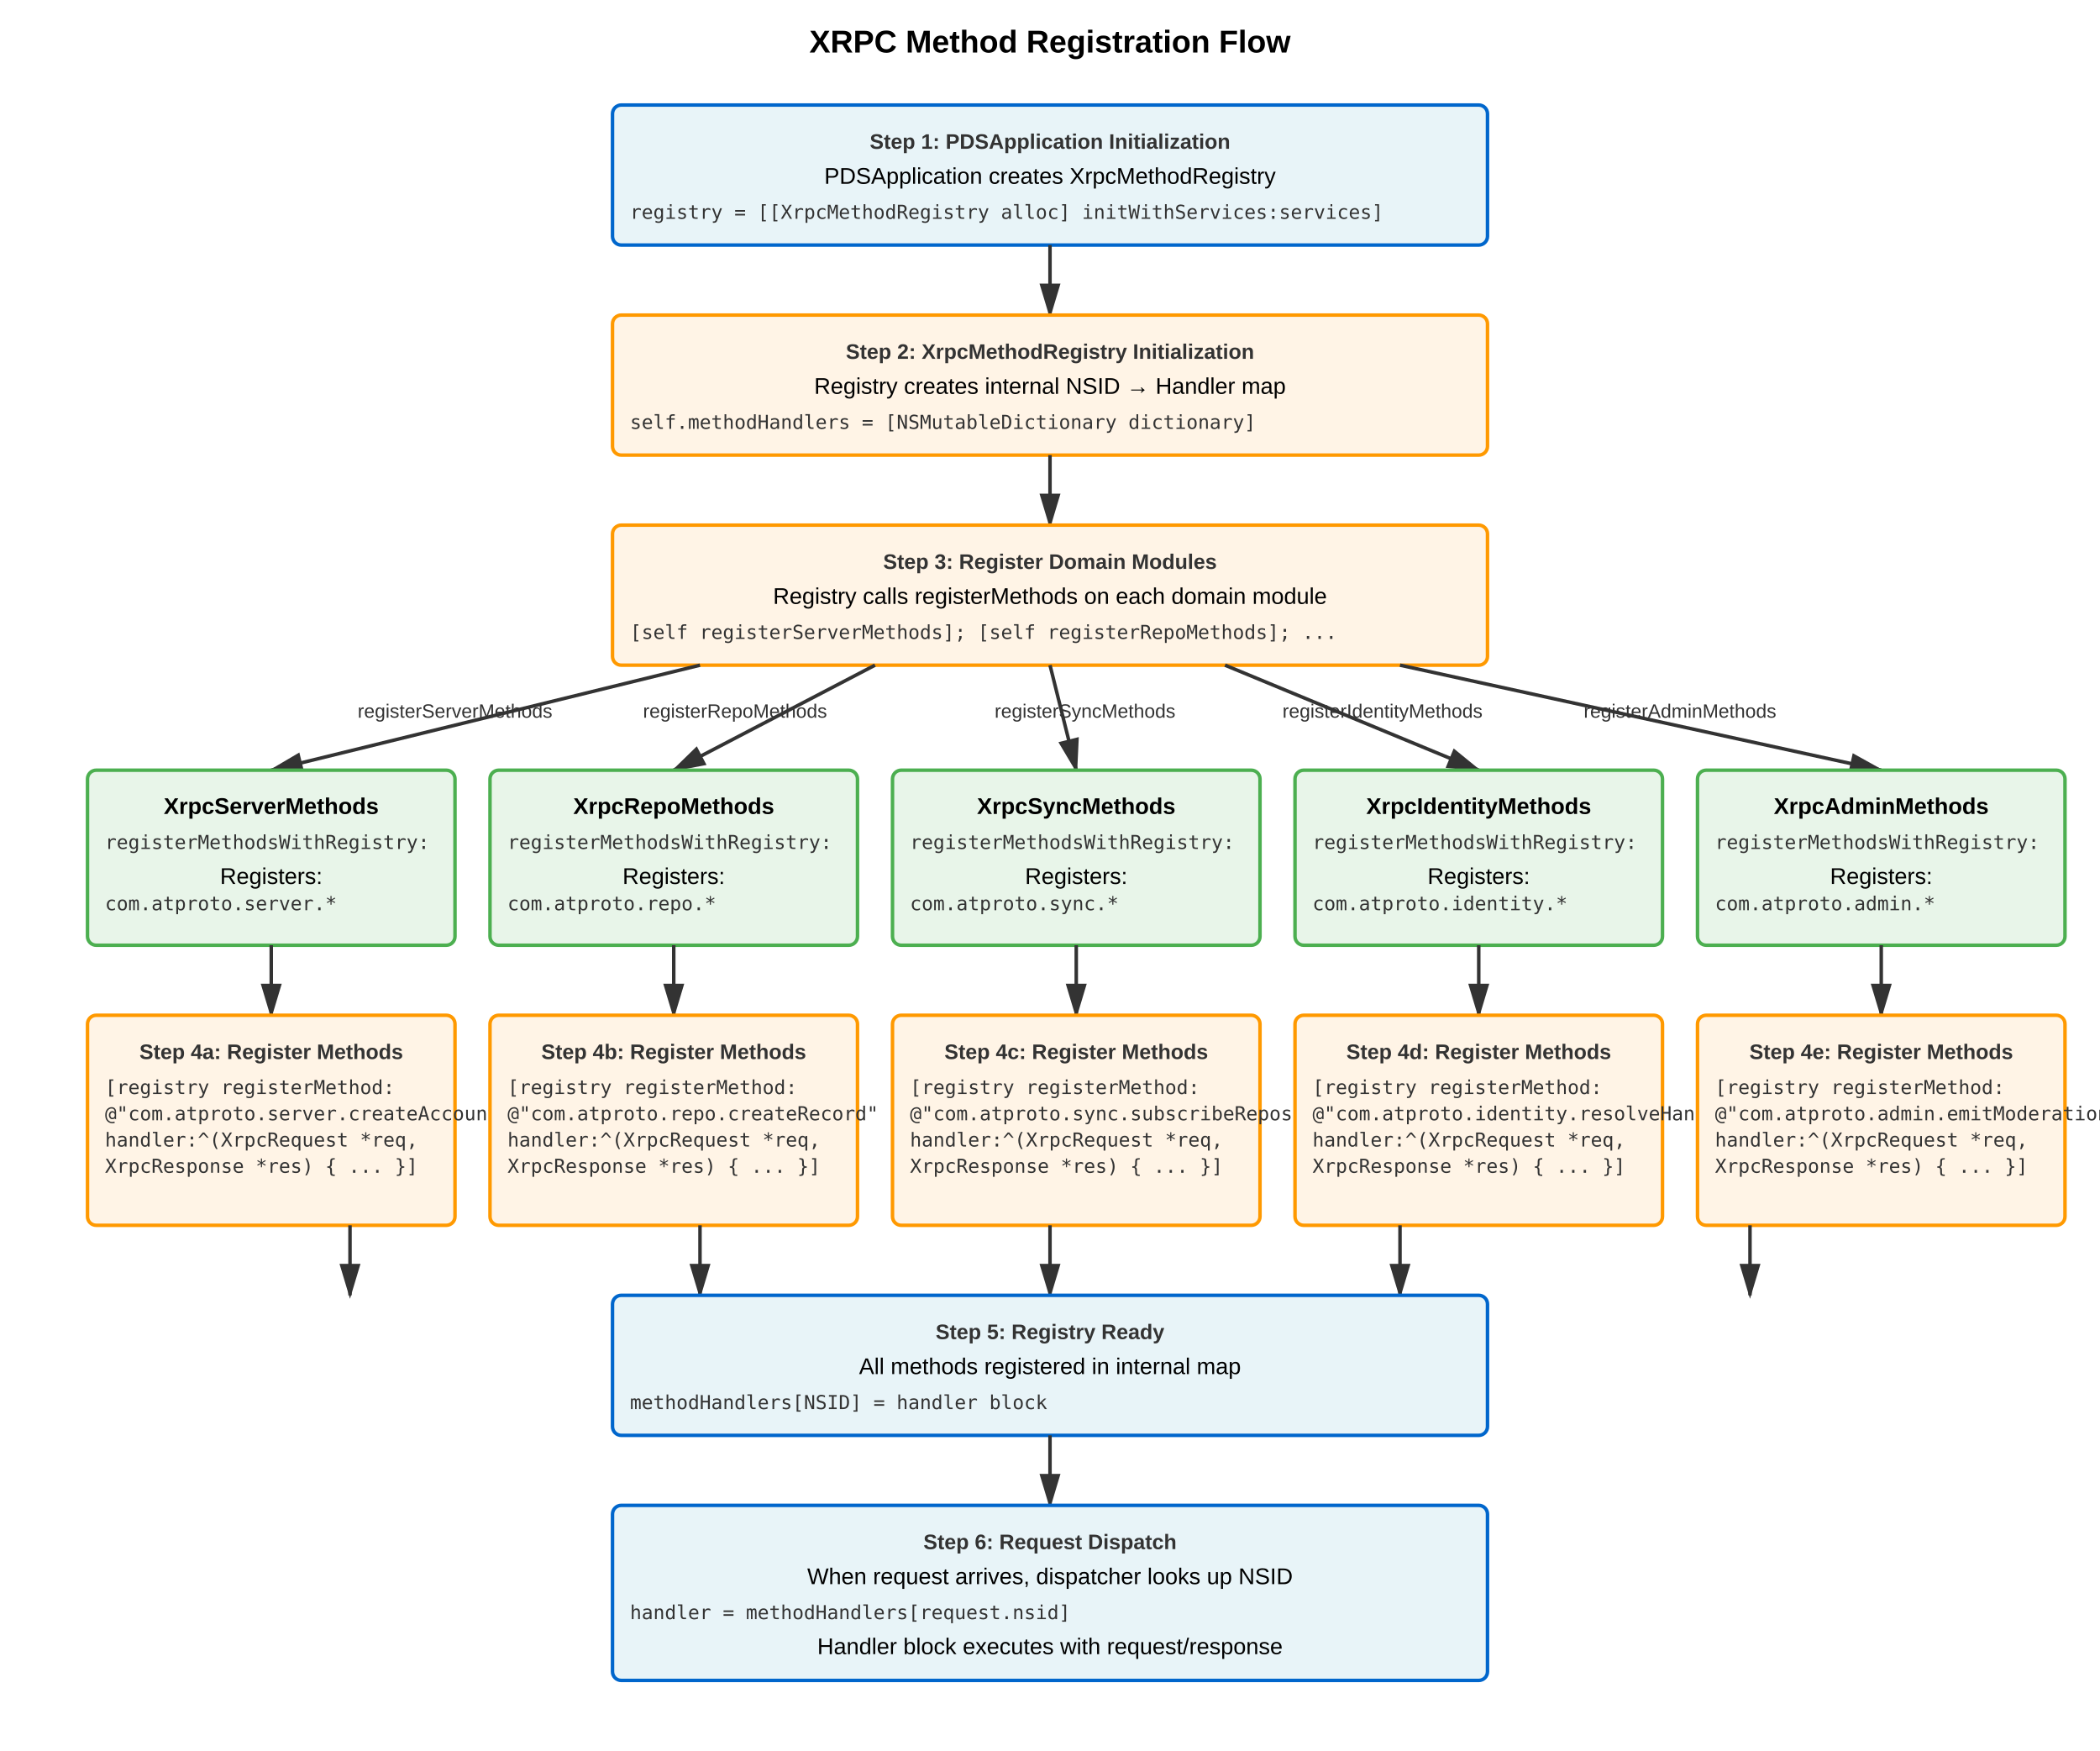
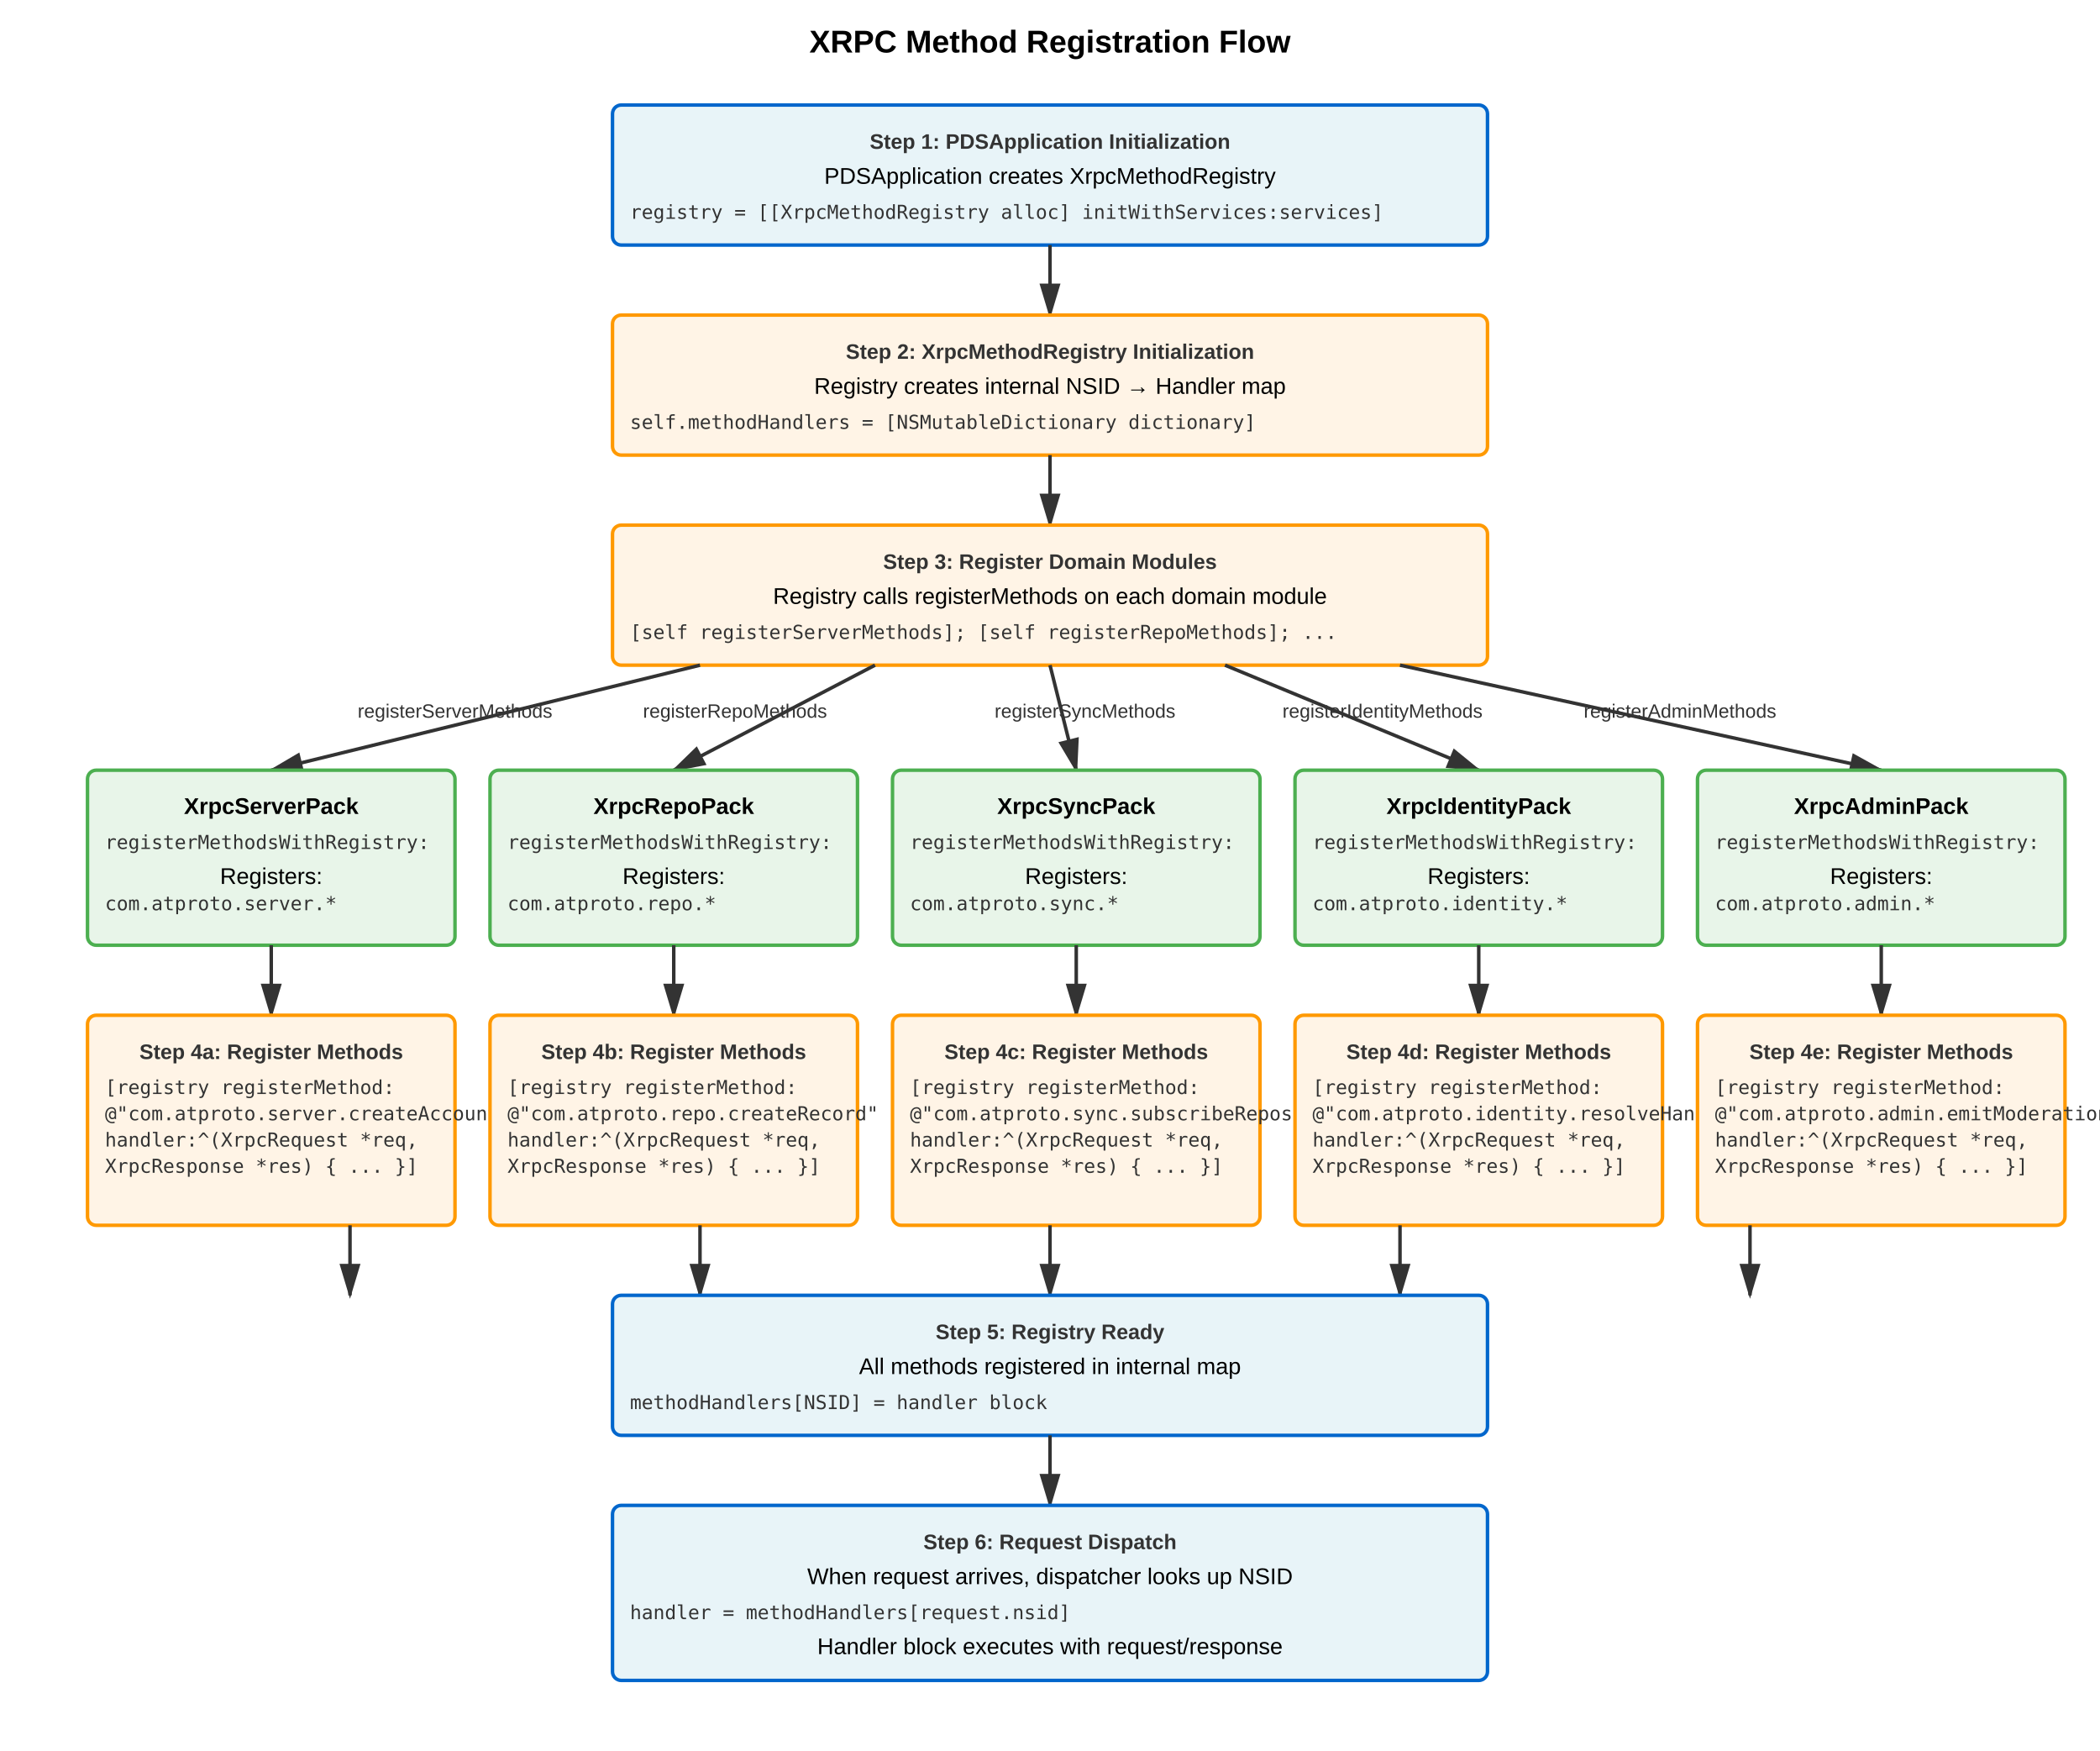
<svg xmlns="http://www.w3.org/2000/svg" viewBox="0 0 1200 1000">
  <defs>
    <style>
      .box { fill: #e8f4f8; stroke: #0066cc; stroke-width: 2; }
      .registry { fill: #fff4e6; stroke: #ff9900; stroke-width: 2; }
      .module { fill: #e8f5e9; stroke: #4caf50; stroke-width: 2; }
      .text { font-family: Arial, sans-serif; font-size: 13px; text-anchor: middle; }
      .title { font-family: Arial, sans-serif; font-size: 18px; font-weight: bold; text-anchor: middle; }
      .arrow { stroke: #333; stroke-width: 2; fill: none; marker-end: url(#arrowhead); }
      .label { font-family: Arial, sans-serif; font-size: 11px; fill: #333; text-anchor: middle; }
      .code { font-family: monospace; font-size: 11px; fill: #333; text-anchor: start; }
      .step { font-family: Arial, sans-serif; font-size: 12px; font-weight: bold; fill: #333; text-anchor: middle; }
    </style>
    <marker id="arrowhead" markerWidth="10" markerHeight="10" refX="9" refY="3" orient="auto">
      <polygon points="0 0, 10 3, 0 6" fill="#333" />
    </marker>
  </defs>
  <text x="600" y="30" class="title">XRPC Method Registration Flow</text>
  <rect x="350" y="60" width="500" height="80" class="box" rx="5" />
  <text x="600" y="85" class="step">Step 1: PDSApplication Initialization</text>
  <text x="600" y="105" class="text">PDSApplication creates XrpcMethodRegistry</text>
  <text x="360" y="125" class="code">registry = [[XrpcMethodRegistry alloc] initWithServices:services]</text>
  <path d="M 600 140 L 600 180" class="arrow" />
  <rect x="350" y="180" width="500" height="80" class="registry" rx="5" />
  <text x="600" y="205" class="step">Step 2: XrpcMethodRegistry Initialization</text>
  <text x="600" y="225" class="text">Registry creates internal NSID → Handler map</text>
  <text x="360" y="245" class="code">self.methodHandlers = [NSMutableDictionary dictionary]</text>
  <path d="M 600 260 L 600 300" class="arrow" />
  <rect x="350" y="300" width="500" height="80" class="registry" rx="5" />
  <text x="600" y="325" class="step">Step 3: Register Domain Modules</text>
  <text x="600" y="345" class="text">Registry calls registerMethods on each domain module</text>
  <text x="360" y="365" class="code">[self registerServerMethods]; [self registerRepoMethods]; ...</text>
  <path d="M 400 380 L 155 440" class="arrow" />
  <text x="260" y="410" class="label">registerServerMethods</text>
  <path d="M 500 380 L 385 440" class="arrow" />
  <text x="420" y="410" class="label">registerRepoMethods</text>
  <path d="M 600 380 L 615 440" class="arrow" />
  <text x="620" y="410" class="label">registerSyncMethods</text>
  <path d="M 700 380 L 845 440" class="arrow" />
  <text x="790" y="410" class="label">registerIdentityMethods</text>
  <path d="M 800 380 L 1075 440" class="arrow" />
  <text x="960" y="410" class="label">registerAdminMethods</text>
  <rect x="50" y="440" width="210" height="100" class="module" rx="5" />
-   <text x="155" y="465" class="text" font-weight="bold">XrpcServerMethods</text>
+   <text x="155" y="465" class="text" font-weight="bold">XrpcServerPack</text>
  <text x="60" y="485" class="code">registerMethodsWithRegistry:</text>
  <text x="155" y="505" class="text">Registers:</text>
  <text x="60" y="520" class="code">com.atproto.server.*</text>
  <rect x="280" y="440" width="210" height="100" class="module" rx="5" />
-   <text x="385" y="465" class="text" font-weight="bold">XrpcRepoMethods</text>
+   <text x="385" y="465" class="text" font-weight="bold">XrpcRepoPack</text>
  <text x="290" y="485" class="code">registerMethodsWithRegistry:</text>
  <text x="385" y="505" class="text">Registers:</text>
  <text x="290" y="520" class="code">com.atproto.repo.*</text>
  <rect x="510" y="440" width="210" height="100" class="module" rx="5" />
-   <text x="615" y="465" class="text" font-weight="bold">XrpcSyncMethods</text>
+   <text x="615" y="465" class="text" font-weight="bold">XrpcSyncPack</text>
  <text x="520" y="485" class="code">registerMethodsWithRegistry:</text>
  <text x="615" y="505" class="text">Registers:</text>
  <text x="520" y="520" class="code">com.atproto.sync.*</text>
  <rect x="740" y="440" width="210" height="100" class="module" rx="5" />
-   <text x="845" y="465" class="text" font-weight="bold">XrpcIdentityMethods</text>
+   <text x="845" y="465" class="text" font-weight="bold">XrpcIdentityPack</text>
  <text x="750" y="485" class="code">registerMethodsWithRegistry:</text>
  <text x="845" y="505" class="text">Registers:</text>
  <text x="750" y="520" class="code">com.atproto.identity.*</text>
  <rect x="970" y="440" width="210" height="100" class="module" rx="5" />
-   <text x="1075" y="465" class="text" font-weight="bold">XrpcAdminMethods</text>
+   <text x="1075" y="465" class="text" font-weight="bold">XrpcAdminPack</text>
  <text x="980" y="485" class="code">registerMethodsWithRegistry:</text>
  <text x="1075" y="505" class="text">Registers:</text>
  <text x="980" y="520" class="code">com.atproto.admin.*</text>
  <path d="M 155 540 L 155 580" class="arrow" />
  <path d="M 385 540 L 385 580" class="arrow" />
  <path d="M 615 540 L 615 580" class="arrow" />
  <path d="M 845 540 L 845 580" class="arrow" />
  <path d="M 1075 540 L 1075 580" class="arrow" />
  <rect x="50" y="580" width="210" height="120" class="registry" rx="5" />
  <text x="155" y="605" class="step">Step 4a: Register Methods</text>
  <text x="60" y="625" class="code">[registry registerMethod:</text>
  <text x="60" y="640" class="code">@"com.atproto.server.createAccount"</text>
  <text x="60" y="655" class="code">handler:^(XrpcRequest *req,</text>
  <text x="60" y="670" class="code">XrpcResponse *res) { ... }]</text>
  <rect x="280" y="580" width="210" height="120" class="registry" rx="5" />
  <text x="385" y="605" class="step">Step 4b: Register Methods</text>
  <text x="290" y="625" class="code">[registry registerMethod:</text>
  <text x="290" y="640" class="code">@"com.atproto.repo.createRecord"</text>
  <text x="290" y="655" class="code">handler:^(XrpcRequest *req,</text>
  <text x="290" y="670" class="code">XrpcResponse *res) { ... }]</text>
  <rect x="510" y="580" width="210" height="120" class="registry" rx="5" />
  <text x="615" y="605" class="step">Step 4c: Register Methods</text>
  <text x="520" y="625" class="code">[registry registerMethod:</text>
  <text x="520" y="640" class="code">@"com.atproto.sync.subscribeRepos"</text>
  <text x="520" y="655" class="code">handler:^(XrpcRequest *req,</text>
  <text x="520" y="670" class="code">XrpcResponse *res) { ... }]</text>
  <rect x="740" y="580" width="210" height="120" class="registry" rx="5" />
  <text x="845" y="605" class="step">Step 4d: Register Methods</text>
  <text x="750" y="625" class="code">[registry registerMethod:</text>
  <text x="750" y="640" class="code">@"com.atproto.identity.resolveHandle"</text>
  <text x="750" y="655" class="code">handler:^(XrpcRequest *req,</text>
  <text x="750" y="670" class="code">XrpcResponse *res) { ... }]</text>
  <rect x="970" y="580" width="210" height="120" class="registry" rx="5" />
  <text x="1075" y="605" class="step">Step 4e: Register Methods</text>
  <text x="980" y="625" class="code">[registry registerMethod:</text>
  <text x="980" y="640" class="code">@"com.atproto.admin.emitModerationEvent"</text>
  <text x="980" y="655" class="code">handler:^(XrpcRequest *req,</text>
  <text x="980" y="670" class="code">XrpcResponse *res) { ... }]</text>
  <path d="M 200 700 L 200 740" class="arrow" />
  <path d="M 400 700 L 400 740" class="arrow" />
  <path d="M 600 700 L 600 740" class="arrow" />
  <path d="M 800 700 L 800 740" class="arrow" />
  <path d="M 1000 700 L 1000 740" class="arrow" />
  <rect x="350" y="740" width="500" height="80" class="box" rx="5" />
  <text x="600" y="765" class="step">Step 5: Registry Ready</text>
  <text x="600" y="785" class="text">All methods registered in internal map</text>
  <text x="360" y="805" class="code">methodHandlers[NSID] = handler block</text>
  <path d="M 600 820 L 600 860" class="arrow" />
  <rect x="350" y="860" width="500" height="100" class="box" rx="5" />
  <text x="600" y="885" class="step">Step 6: Request Dispatch</text>
  <text x="600" y="905" class="text">When request arrives, dispatcher looks up NSID</text>
  <text x="360" y="925" class="code">handler = methodHandlers[request.nsid]</text>
  <text x="600" y="945" class="text">Handler block executes with request/response</text>
</svg>
